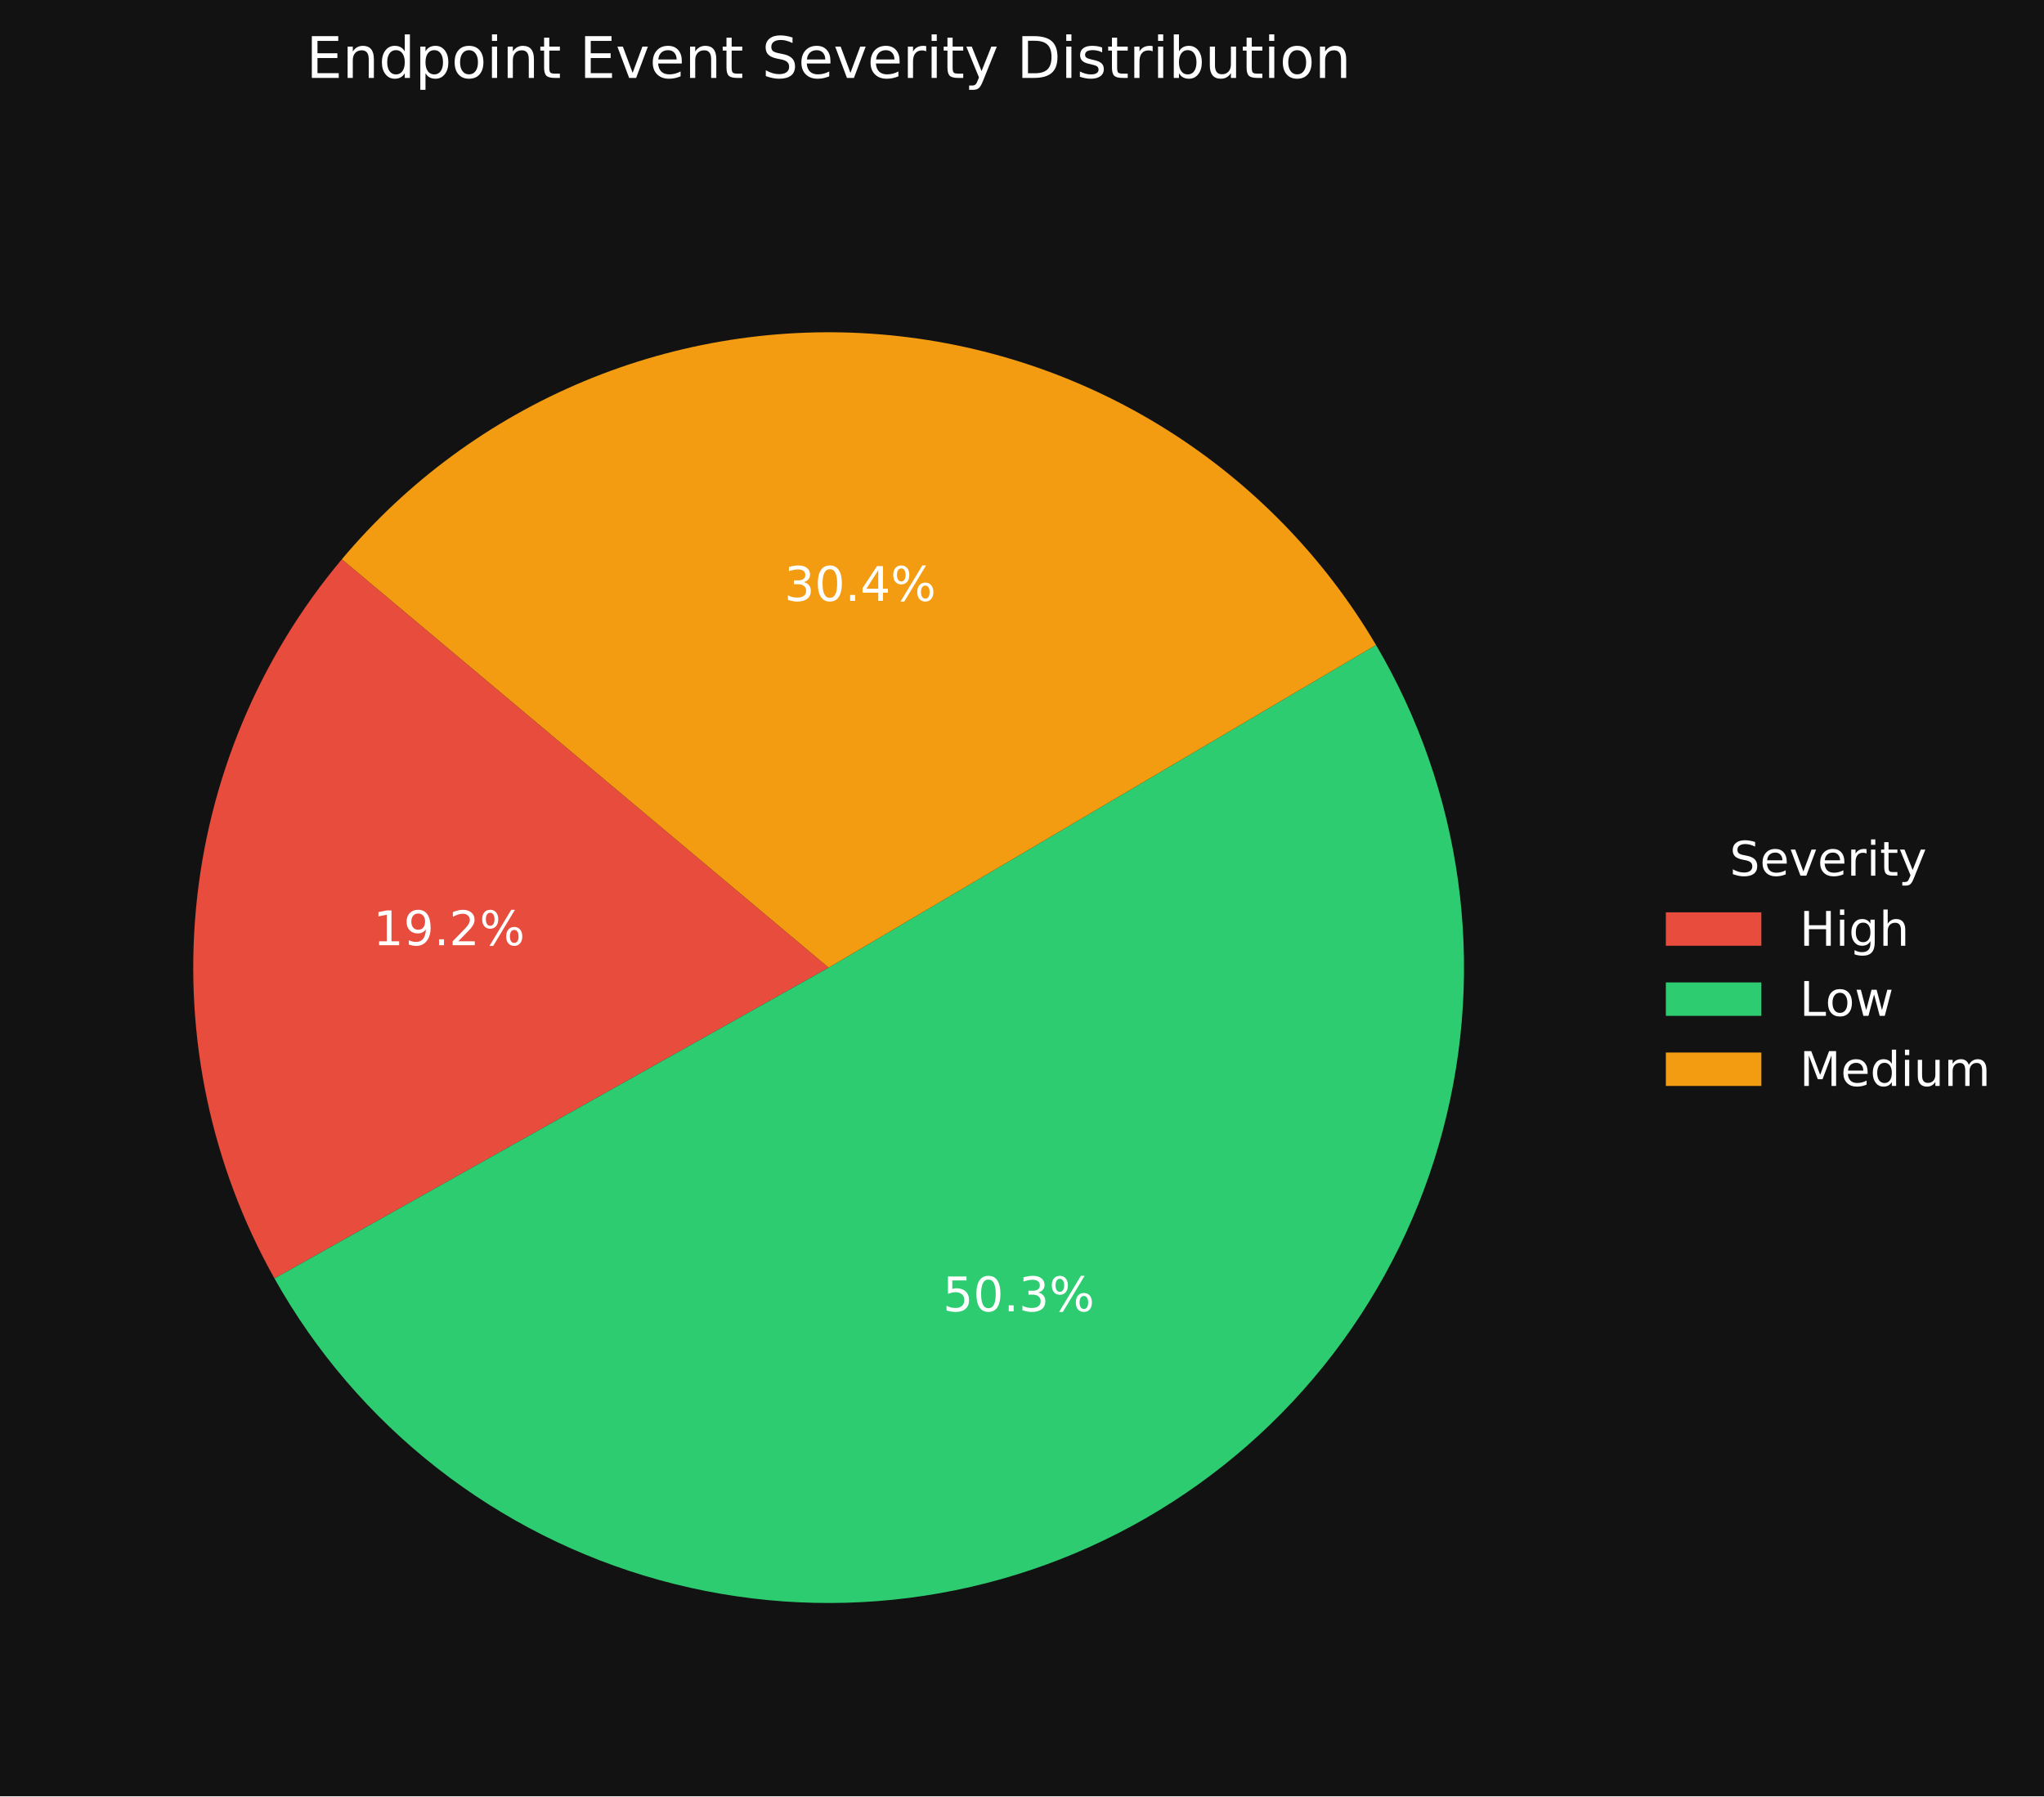
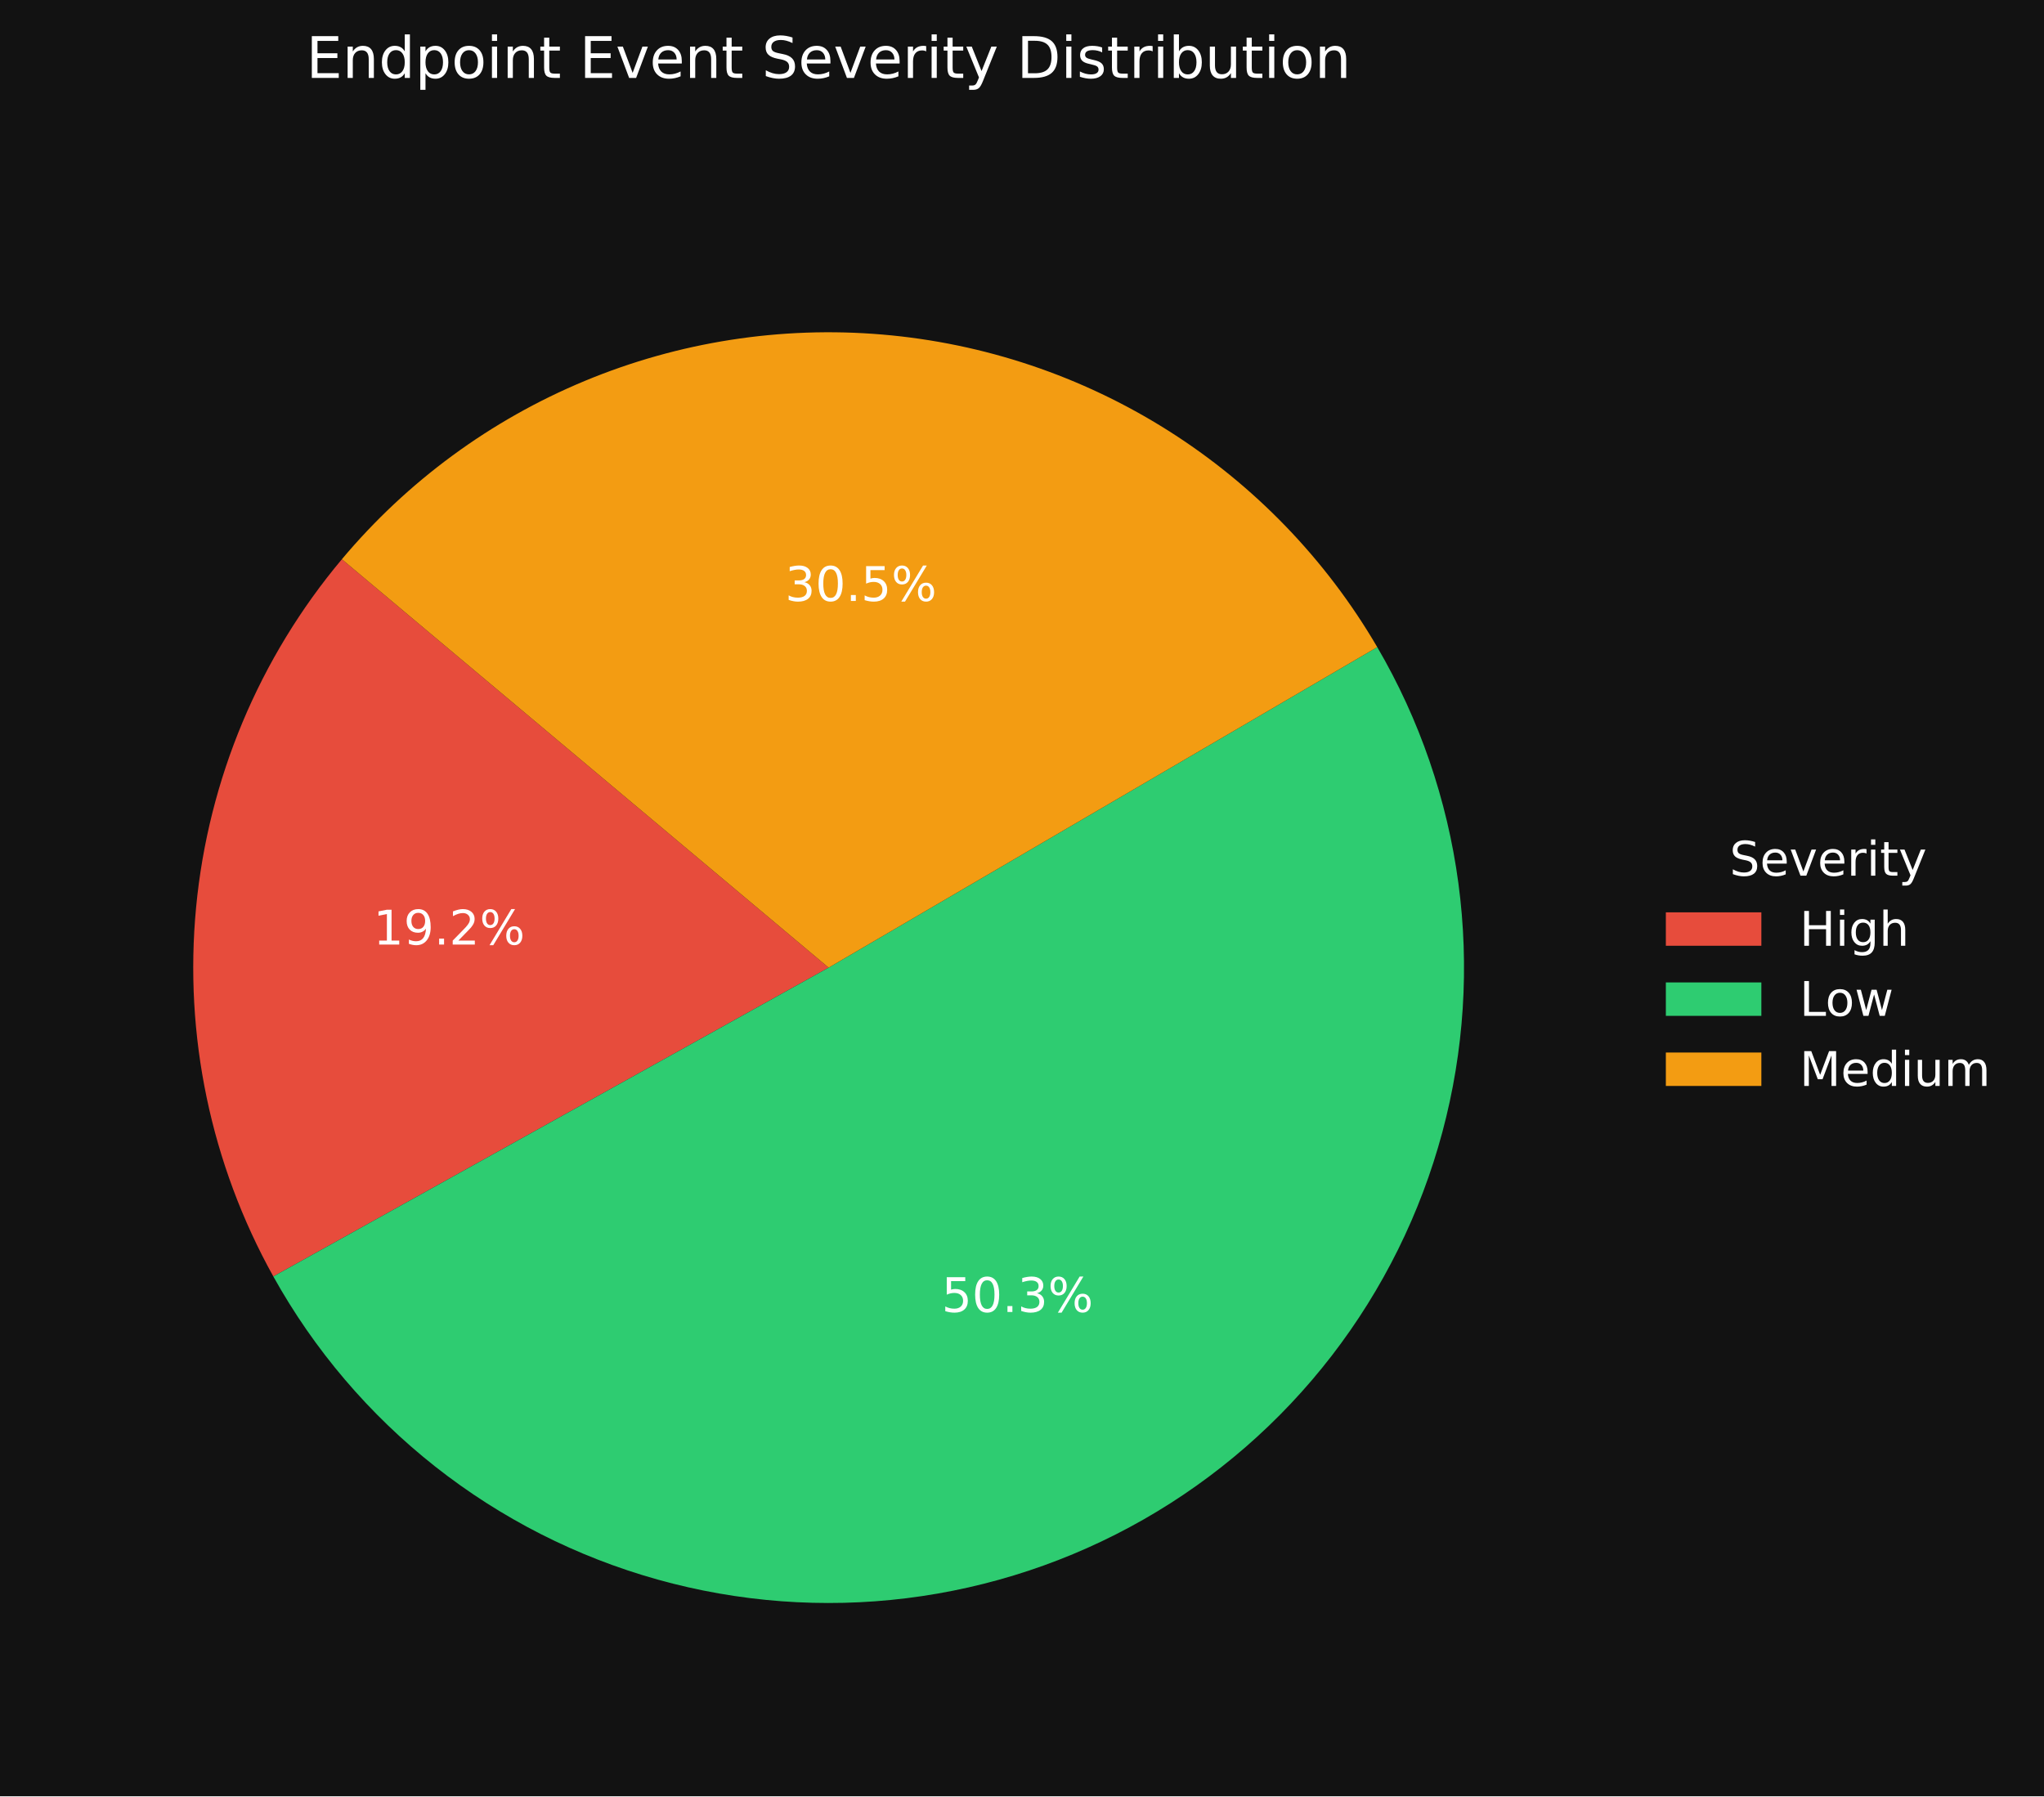
<svg xmlns="http://www.w3.org/2000/svg" xmlns:xlink="http://www.w3.org/1999/xlink" width="428.026pt" height="376.158pt" viewBox="0 0 428.026 376.158" version="1.1">
  <defs>
    <style type="text/css">*{stroke-linejoin: round; stroke-linecap: butt}</style>
  </defs>
  <g id="figure_1">
    <g id="patch_1">
      <path d="M 0 376.158  L 428.026 376.158  L 428.026 -0  L 0 -0  z " style="fill: #121212" />
    </g>
    <g id="axes_1">
      <g id="patch_2">
-         <path d="M 71.593 117.111  C 54.225 137.81 43.567 163.316 41.045 190.218  C 38.523 217.12 44.254 244.162 57.472 267.728  L 173.52 202.638  z " style="fill: #e74c3c" />
+         <path d="M 71.593 117.111  C 54.278 137.747 43.631 163.163 41.068 189.979  C 38.505 216.795 44.145 243.767 57.238 267.31  L 173.52 202.638  z " style="fill: #e74c3c" />
      </g>
      <g id="patch_3">
-         <path d="M 57.472 267.728  C 66.078 283.073 77.643 296.559 91.496 307.404  C 105.349 318.25 121.216 326.241 138.177 330.914  C 155.138 335.587 172.859 336.851 190.312 334.63  C 207.764 332.41 224.604 326.75 239.855 317.979  C 255.106 309.208 268.467 297.499 279.163 283.53  C 289.859 269.562 297.679 253.61 302.169 236.599  C 306.659 219.589 307.732 201.855 305.324 184.427  C 302.916 167 297.075 150.222 288.141 135.066  L 173.52 202.638  z " style="fill: #2ecc71" />
+         <path d="M 57.238 267.31  C 65.788 282.683 77.303 296.21 91.115 307.105  C 104.927 318 120.763 326.048 137.705 330.783  C 154.648 335.519 172.362 336.847 189.821 334.692  C 207.28 332.537 224.14 326.94 239.422 318.227  C 254.704 309.514 268.108 297.856 278.856 283.93  C 289.603 270.003 297.483 254.082 302.038 237.091  C 306.593 220.099 307.734 202.372 305.393 184.936  C 303.053 167.501 297.278 150.702 288.403 135.513  L 173.52 202.638  z " style="fill: #2ecc71" />
      </g>
      <g id="patch_4">
-         <path d="M 288.141 135.066  C 277.33 116.728 262.275 101.25 244.245 89.935  C 226.214 78.62 205.728 71.796 184.514 70.037  C 163.3 68.278 141.971 71.636 122.323 79.826  C 102.675 88.017 85.276 100.805 71.593 117.111  L 173.52 202.638  z " style="fill: #f39c12" />
+         <path d="M 288.403 135.513  C 277.642 117.096 262.608 101.533 244.574 90.142  C 226.539 78.752 206.027 71.863 184.773 70.059  C 163.518 68.255 142.139 71.588 122.442 79.777  C 102.746 87.965 85.304 100.771 71.593 117.111  L 173.52 202.638  z " style="fill: #f39c12" />
      </g>
      <g id="matplotlib.axis_1" />
      <g id="matplotlib.axis_2" />
      <g id="text_1">
-         <g style="fill: #ffffff" transform="translate(78.15139 197.9453) scale(0.1 -0.1)">
+         <g style="fill: #ffffff" transform="translate(78.16495 197.802) scale(0.1 -0.1)">
          <defs>
            <path id="DejaVuSans-31" d="M 794 531  L 1825 531  L 1825 4091  L 703 3866  L 703 4441  L 1819 4666  L 2450 4666  L 2450 531  L 3481 531  L 3481 0  L 794 0  L 794 531  z " transform="scale(0.015625)" />
            <path id="DejaVuSans-39" d="M 703 97  L 703 672  Q 941 559 1184 500  Q 1428 441 1663 441  Q 2288 441 2617 861  Q 2947 1281 2994 2138  Q 2813 1869 2534 1725  Q 2256 1581 1919 1581  Q 1219 1581 811 2004  Q 403 2428 403 3163  Q 403 3881 828 4315  Q 1253 4750 1959 4750  Q 2769 4750 3195 4129  Q 3622 3509 3622 2328  Q 3622 1225 3098 567  Q 2575 -91 1691 -91  Q 1453 -91 1209 -44  Q 966 3 703 97  z M 1959 2075  Q 2384 2075 2632 2365  Q 2881 2656 2881 3163  Q 2881 3666 2632 3958  Q 2384 4250 1959 4250  Q 1534 4250 1286 3958  Q 1038 3666 1038 3163  Q 1038 2656 1286 2365  Q 1534 2075 1959 2075  z " transform="scale(0.015625)" />
            <path id="DejaVuSans-2e" d="M 684 794  L 1344 794  L 1344 0  L 684 0  L 684 794  z " transform="scale(0.015625)" />
            <path id="DejaVuSans-32" d="M 1228 531  L 3431 531  L 3431 0  L 469 0  L 469 531  Q 828 903 1448 1529  Q 2069 2156 2228 2338  Q 2531 2678 2651 2914  Q 2772 3150 2772 3378  Q 2772 3750 2511 3984  Q 2250 4219 1831 4219  Q 1534 4219 1204 4116  Q 875 4013 500 3803  L 500 4441  Q 881 4594 1212 4672  Q 1544 4750 1819 4750  Q 2544 4750 2975 4387  Q 3406 4025 3406 3419  Q 3406 3131 3298 2873  Q 3191 2616 2906 2266  Q 2828 2175 2409 1742  Q 1991 1309 1228 531  z " transform="scale(0.015625)" />
            <path id="DejaVuSans-25" d="M 4653 2053  Q 4381 2053 4226 1822  Q 4072 1591 4072 1178  Q 4072 772 4226 539  Q 4381 306 4653 306  Q 4919 306 5073 539  Q 5228 772 5228 1178  Q 5228 1588 5073 1820  Q 4919 2053 4653 2053  z M 4653 2450  Q 5147 2450 5437 2106  Q 5728 1763 5728 1178  Q 5728 594 5436 251  Q 5144 -91 4653 -91  Q 4153 -91 3862 251  Q 3572 594 3572 1178  Q 3572 1766 3864 2108  Q 4156 2450 4653 2450  z M 1428 4353  Q 1159 4353 1004 4120  Q 850 3888 850 3481  Q 850 3069 1003 2837  Q 1156 2606 1428 2606  Q 1700 2606 1854 2837  Q 2009 3069 2009 3481  Q 2009 3884 1853 4118  Q 1697 4353 1428 4353  z M 4250 4750  L 4750 4750  L 1831 -91  L 1331 -91  L 4250 4750  z M 1428 4750  Q 1922 4750 2215 4408  Q 2509 4066 2509 3481  Q 2509 2891 2217 2550  Q 1925 2209 1428 2209  Q 931 2209 642 2551  Q 353 2894 353 3481  Q 353 4063 643 4406  Q 934 4750 1428 4750  z " transform="scale(0.015625)" />
          </defs>
          <use xlink:href="#DejaVuSans-31" />
          <use xlink:href="#DejaVuSans-39" transform="translate(63.62305 0)" />
          <use xlink:href="#DejaVuSans-2e" transform="translate(127.2461 0)" />
          <use xlink:href="#DejaVuSans-32" transform="translate(159.0332 0)" />
          <use xlink:href="#DejaVuSans-25" transform="translate(222.6562 0)" />
        </g>
      </g>
      <g id="text_2">
-         <g style="fill: #ffffff" transform="translate(197.4374 274.6021) scale(0.1 -0.1)">
+         <g style="fill: #ffffff" transform="translate(197.1776 274.7509) scale(0.1 -0.1)">
          <defs>
            <path id="DejaVuSans-35" d="M 691 4666  L 3169 4666  L 3169 4134  L 1269 4134  L 1269 2991  Q 1406 3038 1543 3061  Q 1681 3084 1819 3084  Q 2600 3084 3056 2656  Q 3513 2228 3513 1497  Q 3513 744 3044 326  Q 2575 -91 1722 -91  Q 1428 -91 1123 -41  Q 819 9 494 109  L 494 744  Q 775 591 1075 516  Q 1375 441 1709 441  Q 2250 441 2565 725  Q 2881 1009 2881 1497  Q 2881 1984 2565 2268  Q 2250 2553 1709 2553  Q 1456 2553 1204 2497  Q 953 2441 691 2322  L 691 4666  z " transform="scale(0.015625)" />
            <path id="DejaVuSans-30" d="M 2034 4250  Q 1547 4250 1301 3770  Q 1056 3291 1056 2328  Q 1056 1369 1301 889  Q 1547 409 2034 409  Q 2525 409 2770 889  Q 3016 1369 3016 2328  Q 3016 3291 2770 3770  Q 2525 4250 2034 4250  z M 2034 4750  Q 2819 4750 3233 4129  Q 3647 3509 3647 2328  Q 3647 1150 3233 529  Q 2819 -91 2034 -91  Q 1250 -91 836 529  Q 422 1150 422 2328  Q 422 3509 836 4129  Q 1250 4750 2034 4750  z " transform="scale(0.015625)" />
            <path id="DejaVuSans-33" d="M 2597 2516  Q 3050 2419 3304 2112  Q 3559 1806 3559 1356  Q 3559 666 3084 287  Q 2609 -91 1734 -91  Q 1441 -91 1130 -33  Q 819 25 488 141  L 488 750  Q 750 597 1062 519  Q 1375 441 1716 441  Q 2309 441 2620 675  Q 2931 909 2931 1356  Q 2931 1769 2642 2001  Q 2353 2234 1838 2234  L 1294 2234  L 1294 2753  L 1863 2753  Q 2328 2753 2575 2939  Q 2822 3125 2822 3475  Q 2822 3834 2567 4026  Q 2313 4219 1838 4219  Q 1578 4219 1281 4162  Q 984 4106 628 3988  L 628 4550  Q 988 4650 1302 4700  Q 1616 4750 1894 4750  Q 2613 4750 3031 4423  Q 3450 4097 3450 3541  Q 3450 3153 3228 2886  Q 3006 2619 2597 2516  z " transform="scale(0.015625)" />
          </defs>
          <use xlink:href="#DejaVuSans-35" />
          <use xlink:href="#DejaVuSans-30" transform="translate(63.62305 0)" />
          <use xlink:href="#DejaVuSans-2e" transform="translate(127.2461 0)" />
          <use xlink:href="#DejaVuSans-33" transform="translate(159.0332 0)" />
          <use xlink:href="#DejaVuSans-25" transform="translate(222.6562 0)" />
        </g>
      </g>
      <g id="text_3">
-         <g style="fill: #ffffff" transform="translate(164.233 125.8369) scale(0.1 -0.1)">
-           <defs>
-             <path id="DejaVuSans-34" d="M 2419 4116  L 825 1625  L 2419 1625  L 2419 4116  z M 2253 4666  L 3047 4666  L 3047 1625  L 3713 1625  L 3713 1100  L 3047 1100  L 3047 0  L 2419 0  L 2419 1100  L 313 1100  L 313 1709  L 2253 4666  z " transform="scale(0.015625)" />
-           </defs>
+         <g style="fill: #ffffff" transform="translate(164.388 125.8499) scale(0.1 -0.1)">
          <use xlink:href="#DejaVuSans-33" />
          <use xlink:href="#DejaVuSans-30" transform="translate(63.62305 0)" />
          <use xlink:href="#DejaVuSans-2e" transform="translate(127.2461 0)" />
-           <use xlink:href="#DejaVuSans-34" transform="translate(159.0332 0)" />
+           <use xlink:href="#DejaVuSans-35" transform="translate(159.0332 0)" />
          <use xlink:href="#DejaVuSans-25" transform="translate(222.6562 0)" />
        </g>
      </g>
      <g id="text_4">
        <g style="fill: #ffffff" transform="translate(64.12219 16.31812) scale(0.12 -0.12)">
          <defs>
            <path id="DejaVuSans-45" d="M 628 4666  L 3578 4666  L 3578 4134  L 1259 4134  L 1259 2753  L 3481 2753  L 3481 2222  L 1259 2222  L 1259 531  L 3634 531  L 3634 0  L 628 0  L 628 4666  z " transform="scale(0.015625)" />
            <path id="DejaVuSans-6e" d="M 3513 2113  L 3513 0  L 2938 0  L 2938 2094  Q 2938 2591 2744 2837  Q 2550 3084 2163 3084  Q 1697 3084 1428 2787  Q 1159 2491 1159 1978  L 1159 0  L 581 0  L 581 3500  L 1159 3500  L 1159 2956  Q 1366 3272 1645 3428  Q 1925 3584 2291 3584  Q 2894 3584 3203 3211  Q 3513 2838 3513 2113  z " transform="scale(0.015625)" />
            <path id="DejaVuSans-64" d="M 2906 2969  L 2906 4863  L 3481 4863  L 3481 0  L 2906 0  L 2906 525  Q 2725 213 2448 61  Q 2172 -91 1784 -91  Q 1150 -91 751 415  Q 353 922 353 1747  Q 353 2572 751 3078  Q 1150 3584 1784 3584  Q 2172 3584 2448 3432  Q 2725 3281 2906 2969  z M 947 1747  Q 947 1113 1208 752  Q 1469 391 1925 391  Q 2381 391 2643 752  Q 2906 1113 2906 1747  Q 2906 2381 2643 2742  Q 2381 3103 1925 3103  Q 1469 3103 1208 2742  Q 947 2381 947 1747  z " transform="scale(0.015625)" />
            <path id="DejaVuSans-70" d="M 1159 525  L 1159 -1331  L 581 -1331  L 581 3500  L 1159 3500  L 1159 2969  Q 1341 3281 1617 3432  Q 1894 3584 2278 3584  Q 2916 3584 3314 3078  Q 3713 2572 3713 1747  Q 3713 922 3314 415  Q 2916 -91 2278 -91  Q 1894 -91 1617 61  Q 1341 213 1159 525  z M 3116 1747  Q 3116 2381 2855 2742  Q 2594 3103 2138 3103  Q 1681 3103 1420 2742  Q 1159 2381 1159 1747  Q 1159 1113 1420 752  Q 1681 391 2138 391  Q 2594 391 2855 752  Q 3116 1113 3116 1747  z " transform="scale(0.015625)" />
            <path id="DejaVuSans-6f" d="M 1959 3097  Q 1497 3097 1228 2736  Q 959 2375 959 1747  Q 959 1119 1226 758  Q 1494 397 1959 397  Q 2419 397 2687 759  Q 2956 1122 2956 1747  Q 2956 2369 2687 2733  Q 2419 3097 1959 3097  z M 1959 3584  Q 2709 3584 3137 3096  Q 3566 2609 3566 1747  Q 3566 888 3137 398  Q 2709 -91 1959 -91  Q 1206 -91 779 398  Q 353 888 353 1747  Q 353 2609 779 3096  Q 1206 3584 1959 3584  z " transform="scale(0.015625)" />
            <path id="DejaVuSans-69" d="M 603 3500  L 1178 3500  L 1178 0  L 603 0  L 603 3500  z M 603 4863  L 1178 4863  L 1178 4134  L 603 4134  L 603 4863  z " transform="scale(0.015625)" />
            <path id="DejaVuSans-74" d="M 1172 4494  L 1172 3500  L 2356 3500  L 2356 3053  L 1172 3053  L 1172 1153  Q 1172 725 1289 603  Q 1406 481 1766 481  L 2356 481  L 2356 0  L 1766 0  Q 1100 0 847 248  Q 594 497 594 1153  L 594 3053  L 172 3053  L 172 3500  L 594 3500  L 594 4494  L 1172 4494  z " transform="scale(0.015625)" />
            <path id="DejaVuSans-20" transform="scale(0.015625)" />
            <path id="DejaVuSans-76" d="M 191 3500  L 800 3500  L 1894 563  L 2988 3500  L 3597 3500  L 2284 0  L 1503 0  L 191 3500  z " transform="scale(0.015625)" />
            <path id="DejaVuSans-65" d="M 3597 1894  L 3597 1613  L 953 1613  Q 991 1019 1311 708  Q 1631 397 2203 397  Q 2534 397 2845 478  Q 3156 559 3463 722  L 3463 178  Q 3153 47 2828 -22  Q 2503 -91 2169 -91  Q 1331 -91 842 396  Q 353 884 353 1716  Q 353 2575 817 3079  Q 1281 3584 2069 3584  Q 2775 3584 3186 3129  Q 3597 2675 3597 1894  z M 3022 2063  Q 3016 2534 2758 2815  Q 2500 3097 2075 3097  Q 1594 3097 1305 2825  Q 1016 2553 972 2059  L 3022 2063  z " transform="scale(0.015625)" />
            <path id="DejaVuSans-53" d="M 3425 4513  L 3425 3897  Q 3066 4069 2747 4153  Q 2428 4238 2131 4238  Q 1616 4238 1336 4038  Q 1056 3838 1056 3469  Q 1056 3159 1242 3001  Q 1428 2844 1947 2747  L 2328 2669  Q 3034 2534 3370 2195  Q 3706 1856 3706 1288  Q 3706 609 3251 259  Q 2797 -91 1919 -91  Q 1588 -91 1214 -16  Q 841 59 441 206  L 441 856  Q 825 641 1194 531  Q 1563 422 1919 422  Q 2459 422 2753 634  Q 3047 847 3047 1241  Q 3047 1584 2836 1778  Q 2625 1972 2144 2069  L 1759 2144  Q 1053 2284 737 2584  Q 422 2884 422 3419  Q 422 4038 858 4394  Q 1294 4750 2059 4750  Q 2388 4750 2728 4690  Q 3069 4631 3425 4513  z " transform="scale(0.015625)" />
            <path id="DejaVuSans-72" d="M 2631 2963  Q 2534 3019 2420 3045  Q 2306 3072 2169 3072  Q 1681 3072 1420 2755  Q 1159 2438 1159 1844  L 1159 0  L 581 0  L 581 3500  L 1159 3500  L 1159 2956  Q 1341 3275 1631 3429  Q 1922 3584 2338 3584  Q 2397 3584 2469 3576  Q 2541 3569 2628 3553  L 2631 2963  z " transform="scale(0.015625)" />
            <path id="DejaVuSans-79" d="M 2059 -325  Q 1816 -950 1584 -1140  Q 1353 -1331 966 -1331  L 506 -1331  L 506 -850  L 844 -850  Q 1081 -850 1212 -737  Q 1344 -625 1503 -206  L 1606 56  L 191 3500  L 800 3500  L 1894 763  L 2988 3500  L 3597 3500  L 2059 -325  z " transform="scale(0.015625)" />
            <path id="DejaVuSans-44" d="M 1259 4147  L 1259 519  L 2022 519  Q 2988 519 3436 956  Q 3884 1394 3884 2338  Q 3884 3275 3436 3711  Q 2988 4147 2022 4147  L 1259 4147  z M 628 4666  L 1925 4666  Q 3281 4666 3915 4102  Q 4550 3538 4550 2338  Q 4550 1131 3912 565  Q 3275 0 1925 0  L 628 0  L 628 4666  z " transform="scale(0.015625)" />
            <path id="DejaVuSans-73" d="M 2834 3397  L 2834 2853  Q 2591 2978 2328 3040  Q 2066 3103 1784 3103  Q 1356 3103 1142 2972  Q 928 2841 928 2578  Q 928 2378 1081 2264  Q 1234 2150 1697 2047  L 1894 2003  Q 2506 1872 2764 1633  Q 3022 1394 3022 966  Q 3022 478 2636 193  Q 2250 -91 1575 -91  Q 1294 -91 989 -36  Q 684 19 347 128  L 347 722  Q 666 556 975 473  Q 1284 391 1588 391  Q 1994 391 2212 530  Q 2431 669 2431 922  Q 2431 1156 2273 1281  Q 2116 1406 1581 1522  L 1381 1569  Q 847 1681 609 1914  Q 372 2147 372 2553  Q 372 3047 722 3315  Q 1072 3584 1716 3584  Q 2034 3584 2315 3537  Q 2597 3491 2834 3397  z " transform="scale(0.015625)" />
            <path id="DejaVuSans-62" d="M 3116 1747  Q 3116 2381 2855 2742  Q 2594 3103 2138 3103  Q 1681 3103 1420 2742  Q 1159 2381 1159 1747  Q 1159 1113 1420 752  Q 1681 391 2138 391  Q 2594 391 2855 752  Q 3116 1113 3116 1747  z M 1159 2969  Q 1341 3281 1617 3432  Q 1894 3584 2278 3584  Q 2916 3584 3314 3078  Q 3713 2572 3713 1747  Q 3713 922 3314 415  Q 2916 -91 2278 -91  Q 1894 -91 1617 61  Q 1341 213 1159 525  L 1159 0  L 581 0  L 581 4863  L 1159 4863  L 1159 2969  z " transform="scale(0.015625)" />
            <path id="DejaVuSans-75" d="M 544 1381  L 544 3500  L 1119 3500  L 1119 1403  Q 1119 906 1312 657  Q 1506 409 1894 409  Q 2359 409 2629 706  Q 2900 1003 2900 1516  L 2900 3500  L 3475 3500  L 3475 0  L 2900 0  L 2900 538  Q 2691 219 2414 64  Q 2138 -91 1772 -91  Q 1169 -91 856 284  Q 544 659 544 1381  z M 1991 3584  L 1991 3584  z " transform="scale(0.015625)" />
          </defs>
          <use xlink:href="#DejaVuSans-45" />
          <use xlink:href="#DejaVuSans-6e" transform="translate(63.18359 0)" />
          <use xlink:href="#DejaVuSans-64" transform="translate(126.5625 0)" />
          <use xlink:href="#DejaVuSans-70" transform="translate(190.0391 0)" />
          <use xlink:href="#DejaVuSans-6f" transform="translate(253.5156 0)" />
          <use xlink:href="#DejaVuSans-69" transform="translate(314.6973 0)" />
          <use xlink:href="#DejaVuSans-6e" transform="translate(342.4805 0)" />
          <use xlink:href="#DejaVuSans-74" transform="translate(405.8594 0)" />
          <use xlink:href="#DejaVuSans-20" transform="translate(445.0684 0)" />
          <use xlink:href="#DejaVuSans-45" transform="translate(476.8555 0)" />
          <use xlink:href="#DejaVuSans-76" transform="translate(540.0391 0)" />
          <use xlink:href="#DejaVuSans-65" transform="translate(599.2188 0)" />
          <use xlink:href="#DejaVuSans-6e" transform="translate(660.7422 0)" />
          <use xlink:href="#DejaVuSans-74" transform="translate(724.1211 0)" />
          <use xlink:href="#DejaVuSans-20" transform="translate(763.3301 0)" />
          <use xlink:href="#DejaVuSans-53" transform="translate(795.1172 0)" />
          <use xlink:href="#DejaVuSans-65" transform="translate(858.5938 0)" />
          <use xlink:href="#DejaVuSans-76" transform="translate(920.1172 0)" />
          <use xlink:href="#DejaVuSans-65" transform="translate(979.2969 0)" />
          <use xlink:href="#DejaVuSans-72" transform="translate(1040.82 0)" />
          <use xlink:href="#DejaVuSans-69" transform="translate(1081.934 0)" />
          <use xlink:href="#DejaVuSans-74" transform="translate(1109.717 0)" />
          <use xlink:href="#DejaVuSans-79" transform="translate(1148.926 0)" />
          <use xlink:href="#DejaVuSans-20" transform="translate(1208.105 0)" />
          <use xlink:href="#DejaVuSans-44" transform="translate(1239.893 0)" />
          <use xlink:href="#DejaVuSans-69" transform="translate(1316.895 0)" />
          <use xlink:href="#DejaVuSans-73" transform="translate(1344.678 0)" />
          <use xlink:href="#DejaVuSans-74" transform="translate(1396.777 0)" />
          <use xlink:href="#DejaVuSans-72" transform="translate(1435.986 0)" />
          <use xlink:href="#DejaVuSans-69" transform="translate(1477.1 0)" />
          <use xlink:href="#DejaVuSans-62" transform="translate(1504.883 0)" />
          <use xlink:href="#DejaVuSans-75" transform="translate(1568.359 0)" />
          <use xlink:href="#DejaVuSans-74" transform="translate(1631.738 0)" />
          <use xlink:href="#DejaVuSans-69" transform="translate(1670.947 0)" />
          <use xlink:href="#DejaVuSans-6f" transform="translate(1698.73 0)" />
          <use xlink:href="#DejaVuSans-6e" transform="translate(1759.912 0)" />
        </g>
      </g>
      <g id="legend_1">
        <g id="text_5">
          <g style="fill: #ffffff" transform="translate(362.1822 183.3803) scale(0.1 -0.1)">
            <use xlink:href="#DejaVuSans-53" />
            <use xlink:href="#DejaVuSans-65" transform="translate(63.47656 0)" />
            <use xlink:href="#DejaVuSans-76" transform="translate(125 0)" />
            <use xlink:href="#DejaVuSans-65" transform="translate(184.1797 0)" />
            <use xlink:href="#DejaVuSans-72" transform="translate(245.7031 0)" />
            <use xlink:href="#DejaVuSans-69" transform="translate(286.8164 0)" />
            <use xlink:href="#DejaVuSans-74" transform="translate(314.5996 0)" />
            <use xlink:href="#DejaVuSans-79" transform="translate(353.8086 0)" />
          </g>
        </g>
        <g id="patch_5">
          <path d="M 348.84 198.058  L 368.84 198.058  L 368.84 191.058  L 348.84 191.058  z " style="fill: #e74c3c" />
        </g>
        <g id="text_6">
          <g style="fill: #ffffff" transform="translate(376.84 198.0584) scale(0.1 -0.1)">
            <defs>
              <path id="DejaVuSans-48" d="M 628 4666  L 1259 4666  L 1259 2753  L 3553 2753  L 3553 4666  L 4184 4666  L 4184 0  L 3553 0  L 3553 2222  L 1259 2222  L 1259 0  L 628 0  L 628 4666  z " transform="scale(0.015625)" />
              <path id="DejaVuSans-67" d="M 2906 1791  Q 2906 2416 2648 2759  Q 2391 3103 1925 3103  Q 1463 3103 1205 2759  Q 947 2416 947 1791  Q 947 1169 1205 825  Q 1463 481 1925 481  Q 2391 481 2648 825  Q 2906 1169 2906 1791  z M 3481 434  Q 3481 -459 3084 -895  Q 2688 -1331 1869 -1331  Q 1566 -1331 1297 -1286  Q 1028 -1241 775 -1147  L 775 -588  Q 1028 -725 1275 -790  Q 1522 -856 1778 -856  Q 2344 -856 2625 -561  Q 2906 -266 2906 331  L 2906 616  Q 2728 306 2450 153  Q 2172 0 1784 0  Q 1141 0 747 490  Q 353 981 353 1791  Q 353 2603 747 3093  Q 1141 3584 1784 3584  Q 2172 3584 2450 3431  Q 2728 3278 2906 2969  L 2906 3500  L 3481 3500  L 3481 434  z " transform="scale(0.015625)" />
              <path id="DejaVuSans-68" d="M 3513 2113  L 3513 0  L 2938 0  L 2938 2094  Q 2938 2591 2744 2837  Q 2550 3084 2163 3084  Q 1697 3084 1428 2787  Q 1159 2491 1159 1978  L 1159 0  L 581 0  L 581 4863  L 1159 4863  L 1159 2956  Q 1366 3272 1645 3428  Q 1925 3584 2291 3584  Q 2894 3584 3203 3211  Q 3513 2838 3513 2113  z " transform="scale(0.015625)" />
            </defs>
            <use xlink:href="#DejaVuSans-48" />
            <use xlink:href="#DejaVuSans-69" transform="translate(75.19531 0)" />
            <use xlink:href="#DejaVuSans-67" transform="translate(102.9785 0)" />
            <use xlink:href="#DejaVuSans-68" transform="translate(166.4551 0)" />
          </g>
        </g>
        <g id="patch_6">
          <path d="M 348.84 212.737  L 368.84 212.737  L 368.84 205.737  L 348.84 205.737  z " style="fill: #2ecc71" />
        </g>
        <g id="text_7">
          <g style="fill: #ffffff" transform="translate(376.84 212.7366) scale(0.1 -0.1)">
            <defs>
              <path id="DejaVuSans-4c" d="M 628 4666  L 1259 4666  L 1259 531  L 3531 531  L 3531 0  L 628 0  L 628 4666  z " transform="scale(0.015625)" />
              <path id="DejaVuSans-77" d="M 269 3500  L 844 3500  L 1563 769  L 2278 3500  L 2956 3500  L 3675 769  L 4391 3500  L 4966 3500  L 4050 0  L 3372 0  L 2619 2869  L 1863 0  L 1184 0  L 269 3500  z " transform="scale(0.015625)" />
            </defs>
            <use xlink:href="#DejaVuSans-4c" />
            <use xlink:href="#DejaVuSans-6f" transform="translate(53.96289 0)" />
            <use xlink:href="#DejaVuSans-77" transform="translate(115.1445 0)" />
          </g>
        </g>
        <g id="patch_7">
          <path d="M 348.84 227.415  L 368.84 227.415  L 368.84 220.415  L 348.84 220.415  z " style="fill: #f39c12" />
        </g>
        <g id="text_8">
          <g style="fill: #ffffff" transform="translate(376.84 227.4147) scale(0.1 -0.1)">
            <defs>
              <path id="DejaVuSans-4d" d="M 628 4666  L 1569 4666  L 2759 1491  L 3956 4666  L 4897 4666  L 4897 0  L 4281 0  L 4281 4097  L 3078 897  L 2444 897  L 1241 4097  L 1241 0  L 628 0  L 628 4666  z " transform="scale(0.015625)" />
              <path id="DejaVuSans-6d" d="M 3328 2828  Q 3544 3216 3844 3400  Q 4144 3584 4550 3584  Q 5097 3584 5394 3201  Q 5691 2819 5691 2113  L 5691 0  L 5113 0  L 5113 2094  Q 5113 2597 4934 2840  Q 4756 3084 4391 3084  Q 3944 3084 3684 2787  Q 3425 2491 3425 1978  L 3425 0  L 2847 0  L 2847 2094  Q 2847 2600 2669 2842  Q 2491 3084 2119 3084  Q 1678 3084 1418 2786  Q 1159 2488 1159 1978  L 1159 0  L 581 0  L 581 3500  L 1159 3500  L 1159 2956  Q 1356 3278 1631 3431  Q 1906 3584 2284 3584  Q 2666 3584 2933 3390  Q 3200 3197 3328 2828  z " transform="scale(0.015625)" />
            </defs>
            <use xlink:href="#DejaVuSans-4d" />
            <use xlink:href="#DejaVuSans-65" transform="translate(86.2793 0)" />
            <use xlink:href="#DejaVuSans-64" transform="translate(147.8027 0)" />
            <use xlink:href="#DejaVuSans-69" transform="translate(211.2793 0)" />
            <use xlink:href="#DejaVuSans-75" transform="translate(239.0625 0)" />
            <use xlink:href="#DejaVuSans-6d" transform="translate(302.4414 0)" />
          </g>
        </g>
      </g>
    </g>
  </g>
</svg>
